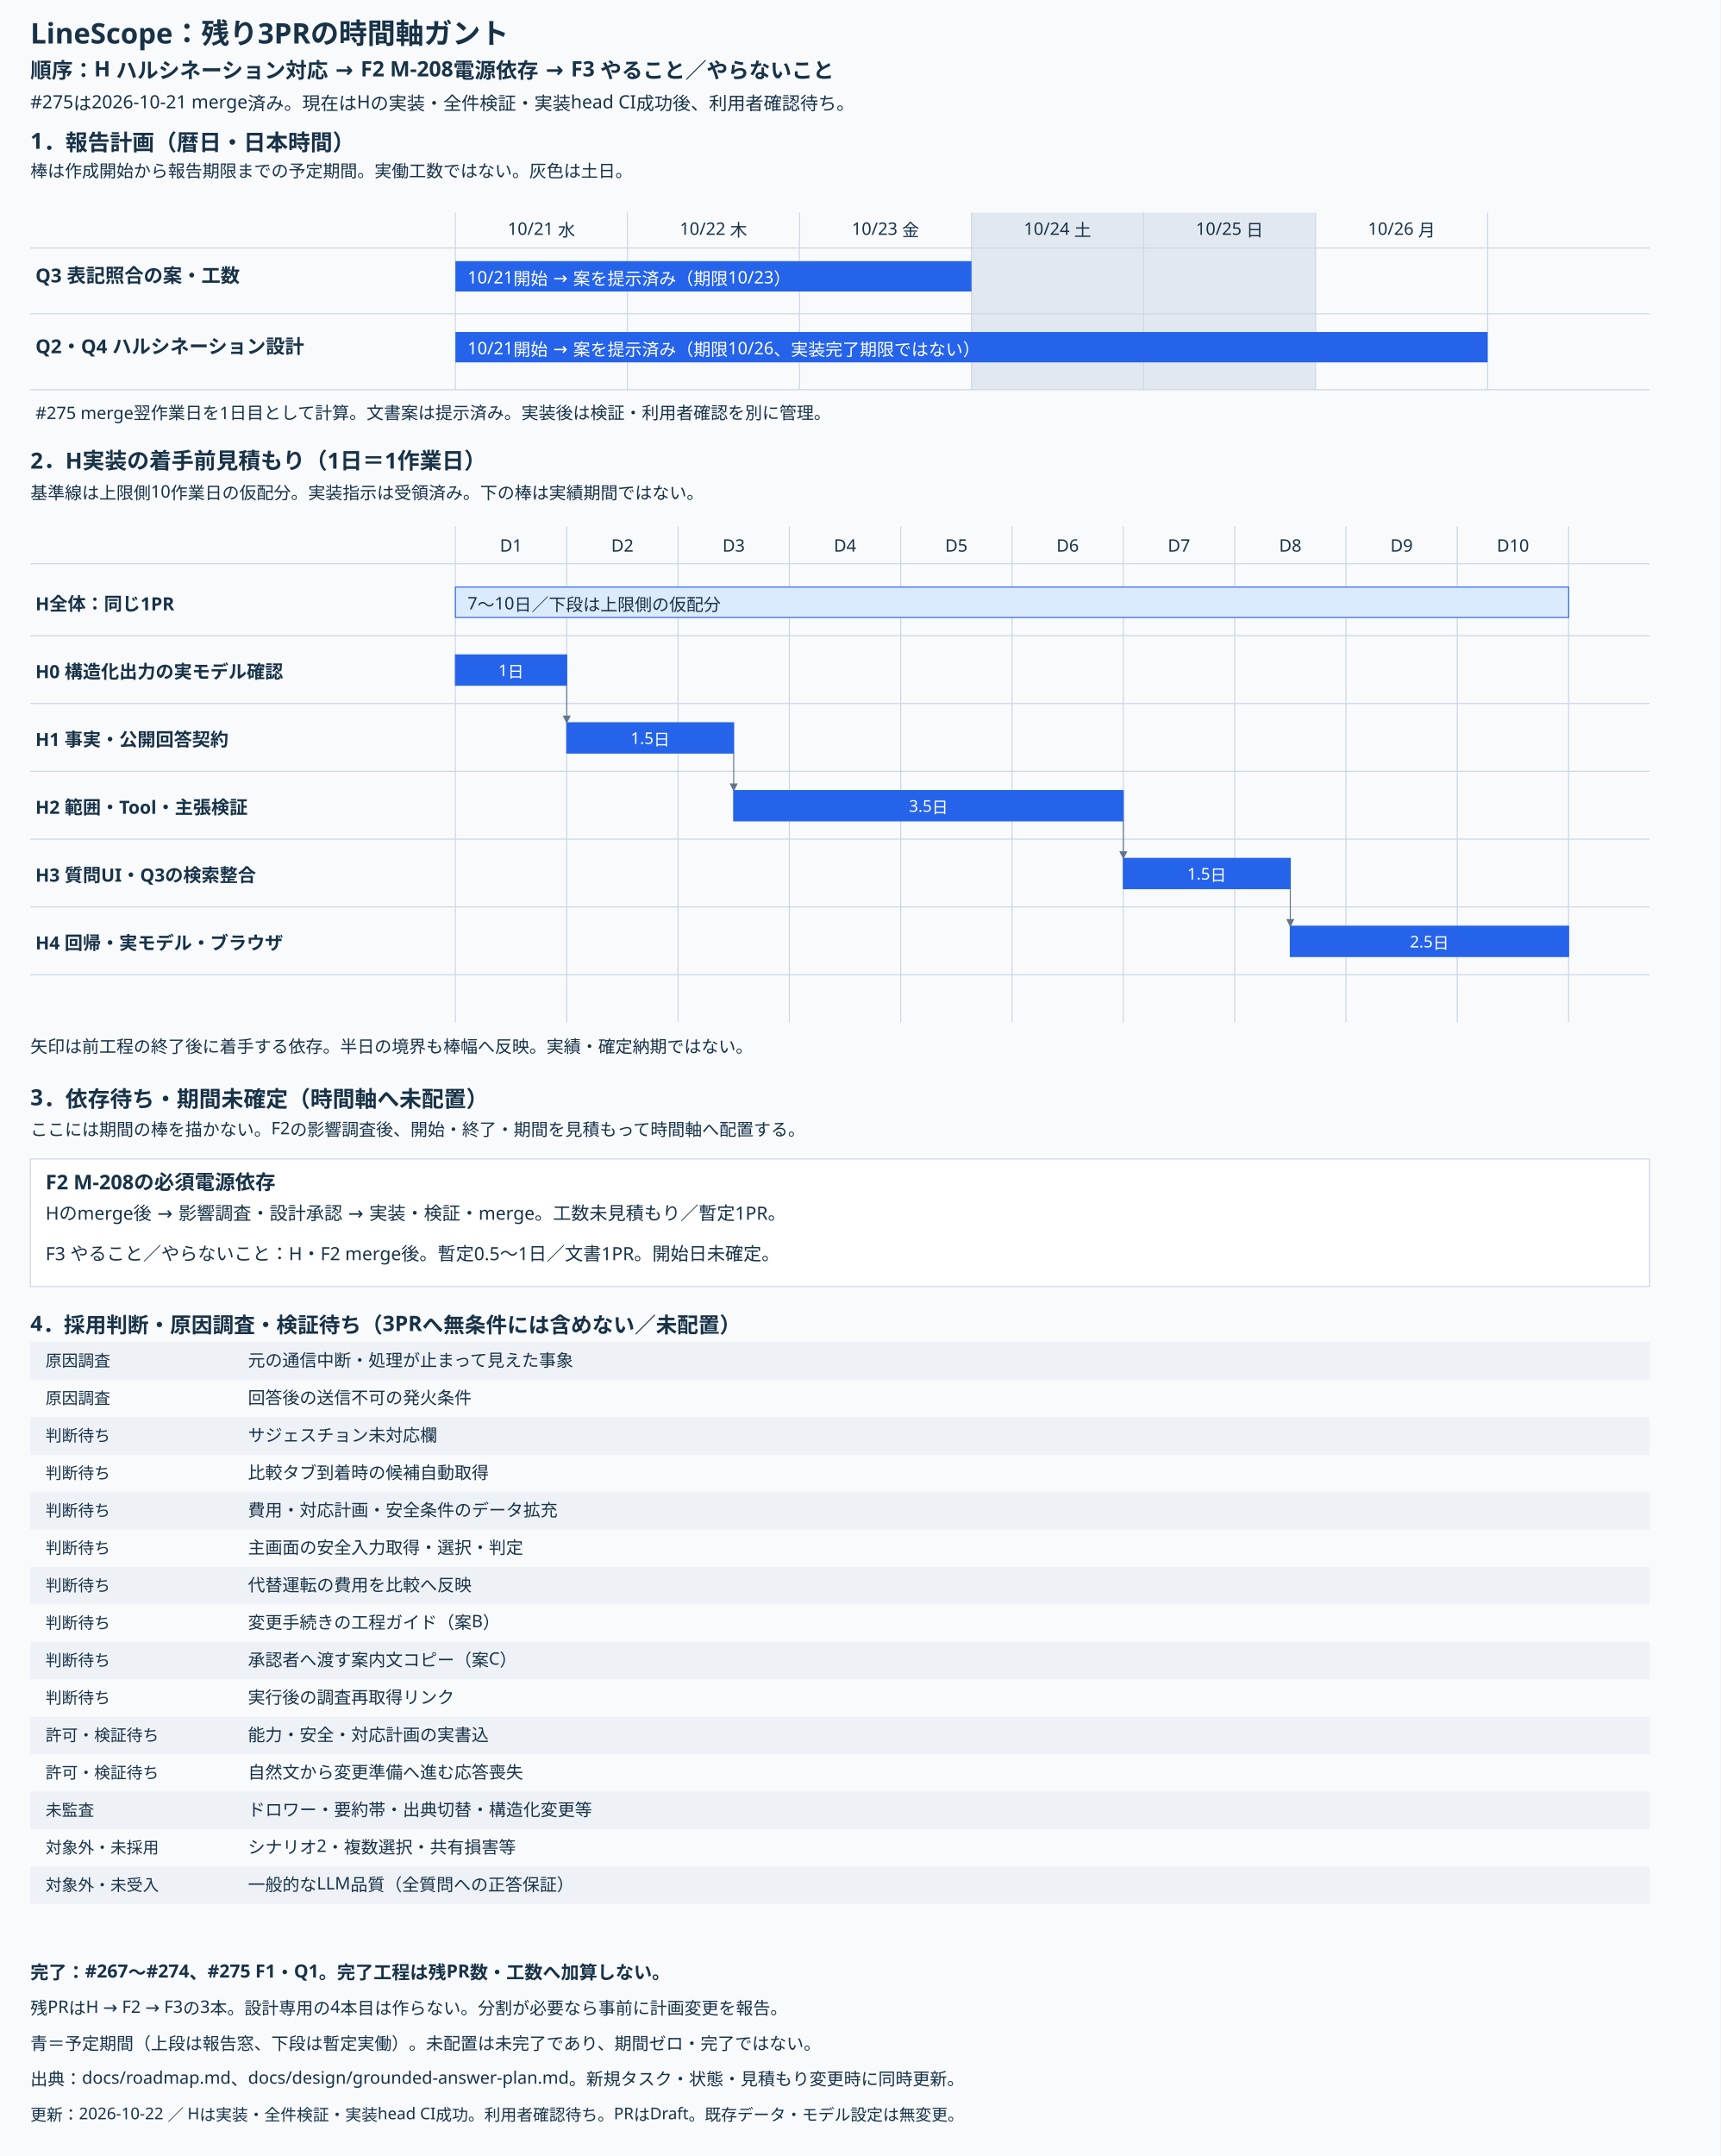
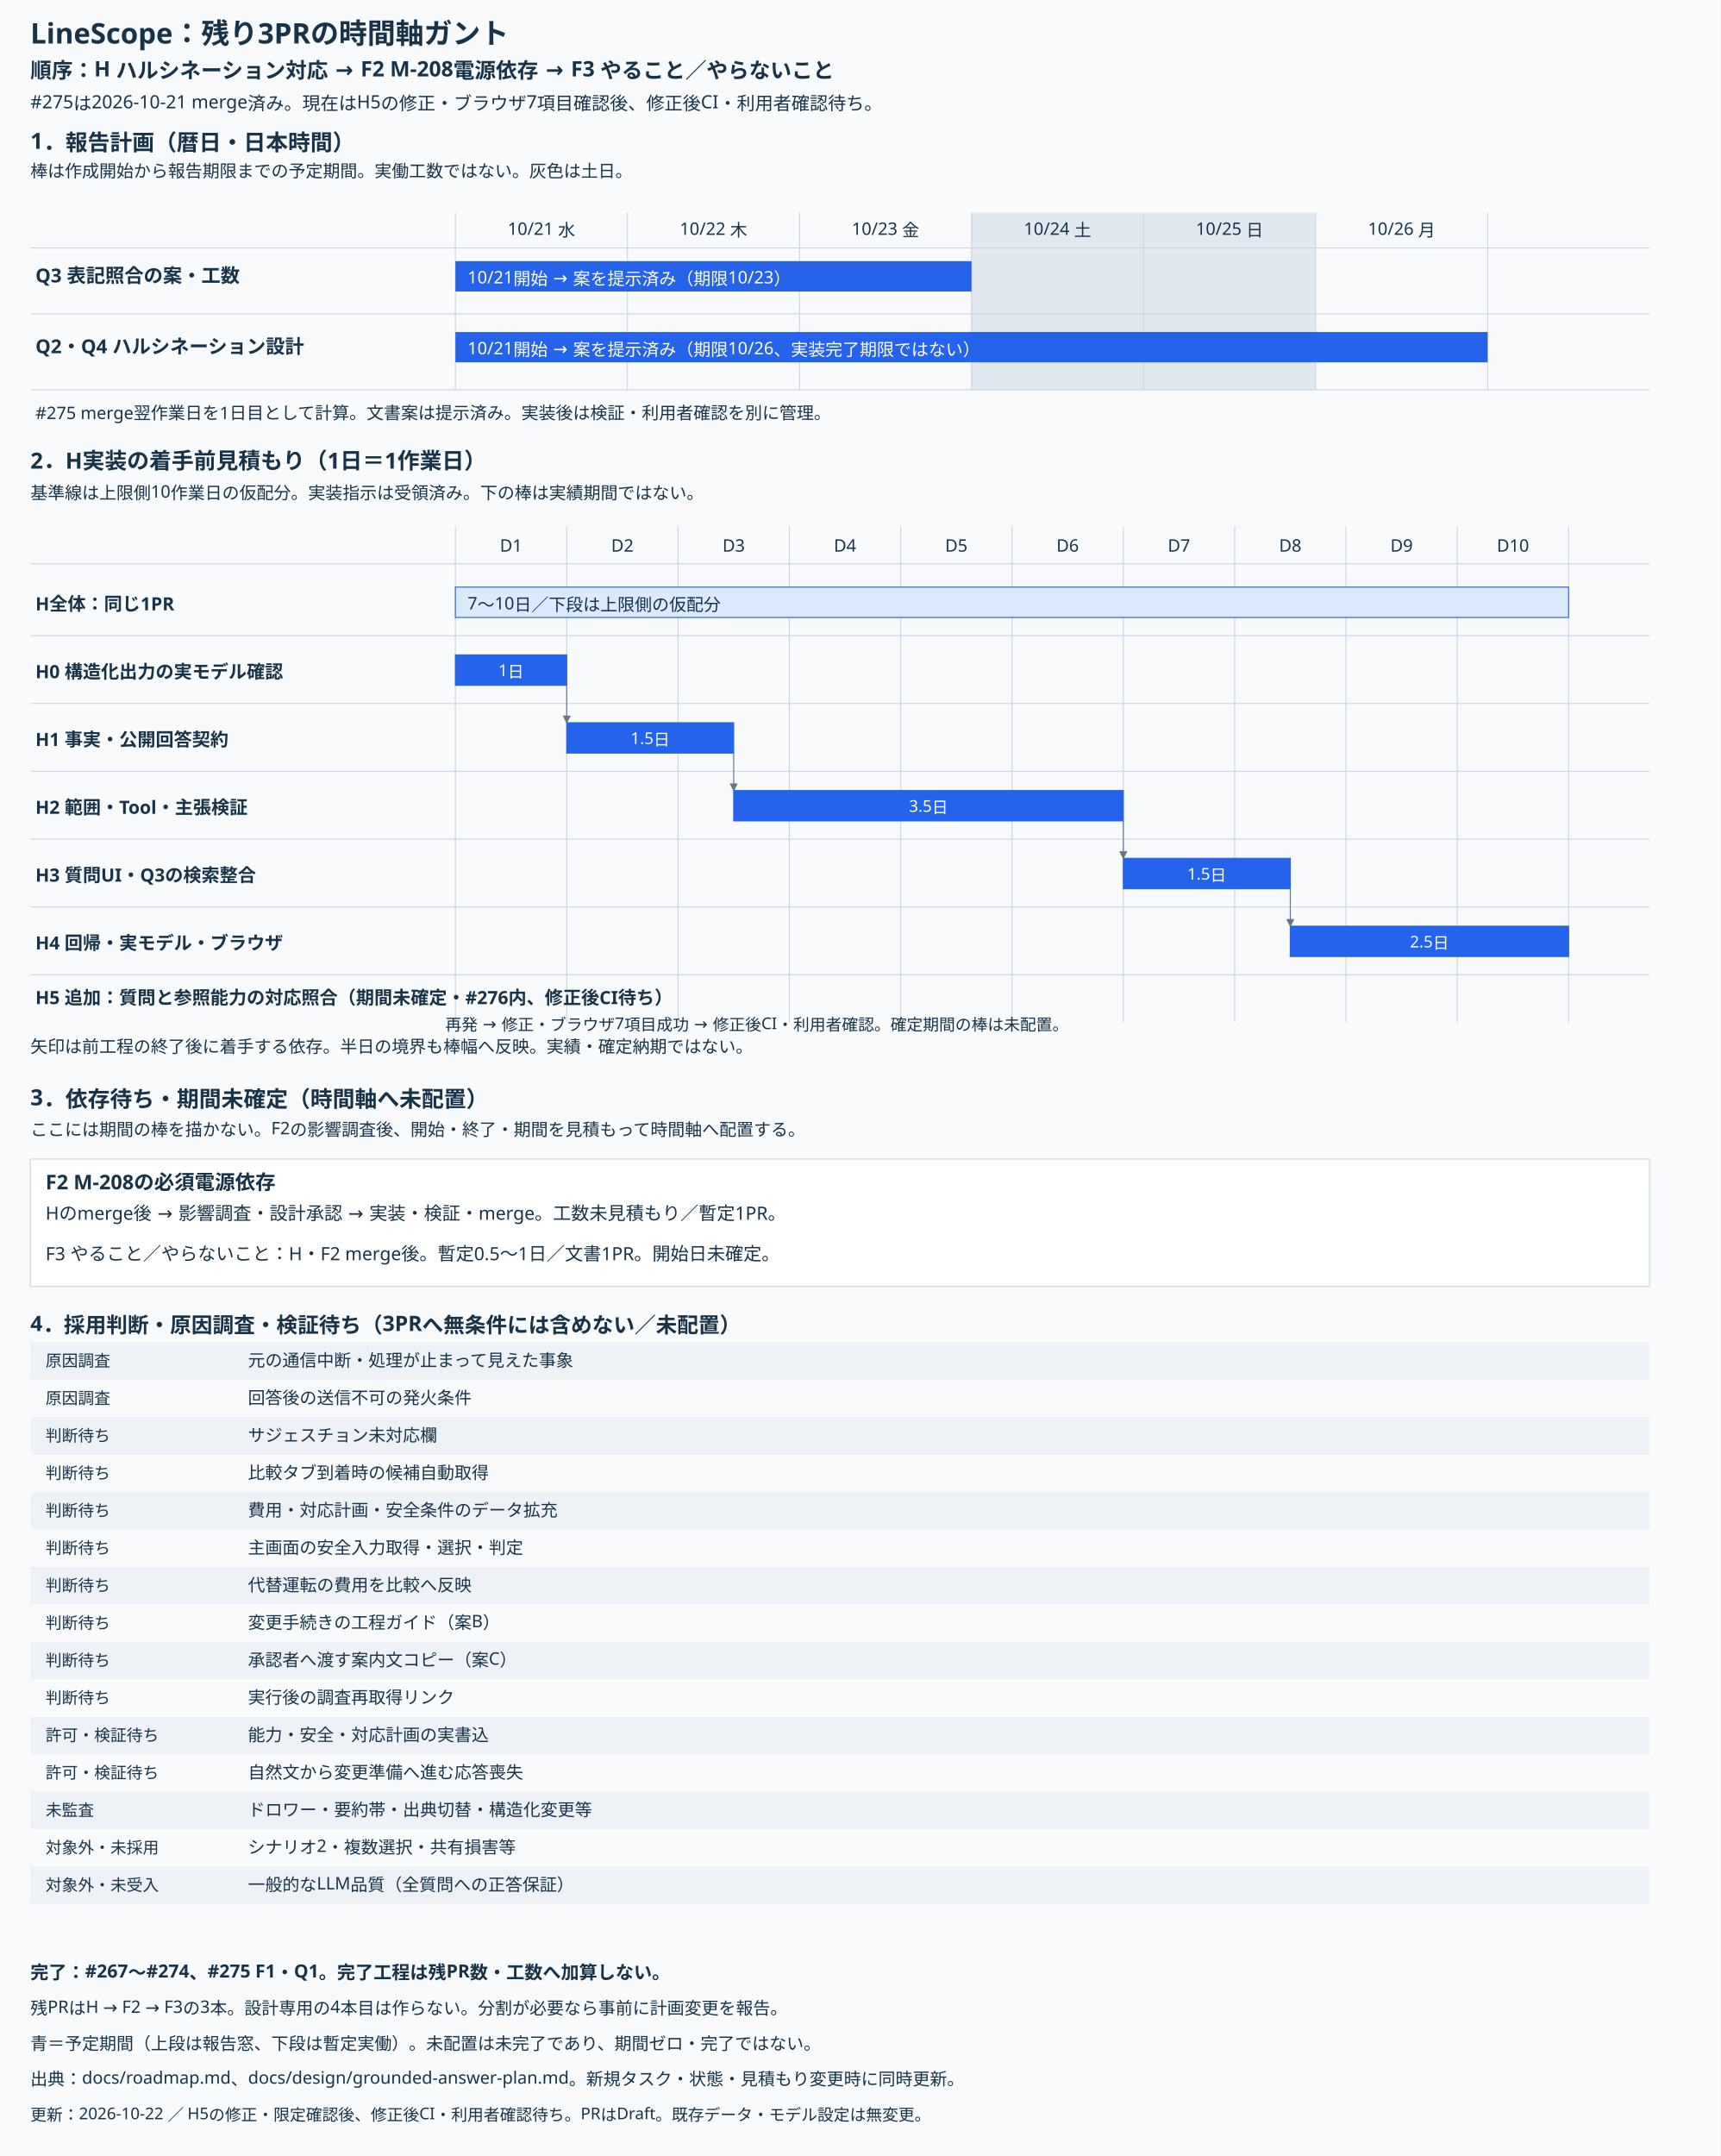
<svg xmlns="http://www.w3.org/2000/svg" width="1700" height="2130" viewBox="0 0 1700 2130" role="img" aria-labelledby="title desc">
  <defs>
    <marker id="arrow" markerWidth="8" markerHeight="8" refX="7" refY="4" orient="auto">
      <path d="M0 0L8 4L0 8" fill="#64748b" />
    </marker>
  </defs>
  <rect width="1700" height="2130" fill="#f8fafc" />
  <g font-family="sans-serif" fill="#183247">
    <text x="30" y="43" font-size="28" font-weight="bold">LineScope：残り3PRの時間軸ガント</text>
    <text x="30" y="77" font-size="21" font-weight="bold">順序：H ハルシネーション対応 → F2 M-208電源依存 → F3 やること／やらないこと</text>
-     <text x="30" y="107" font-size="18">#275は2026-10-21 merge済み。現在はHの実装・全件検証・実装head CI成功後、利用者確認待ち。</text>
+     <text x="30" y="107" font-size="18">#275は2026-10-21 merge済み。現在はH5の修正・ブラウザ7項目確認後、修正後CI・利用者確認待ち。</text>
    <text x="30" y="147" font-size="22" font-weight="bold">1．報告計画（暦日・日本時間）</text>
    <text x="30" y="175" font-size="17">棒は作成開始から報告期限までの予定期間。実働工数ではない。灰色は土日。</text>
    <path d="M450 210L450 385" fill="none" stroke="#cbd5e1" />
    <text x="535.0" y="232" font-size="17" text-anchor="middle">10/21 水</text>
    <path d="M620 210L620 385" fill="none" stroke="#cbd5e1" />
    <text x="705.0" y="232" font-size="17" text-anchor="middle">10/22 木</text>
    <path d="M790 210L790 385" fill="none" stroke="#cbd5e1" />
    <text x="875.0" y="232" font-size="17" text-anchor="middle">10/23 金</text>
    <rect x="960" y="210" width="170" height="175" fill="#e2e8f0" />
    <path d="M960 210L960 385" fill="none" stroke="#cbd5e1" />
    <text x="1045.0" y="232" font-size="17" text-anchor="middle">10/24 土</text>
    <rect x="1130" y="210" width="170" height="175" fill="#e2e8f0" />
    <path d="M1130 210L1130 385" fill="none" stroke="#cbd5e1" />
    <text x="1215.0" y="232" font-size="17" text-anchor="middle">10/25 日</text>
    <path d="M1300 210L1300 385" fill="none" stroke="#cbd5e1" />
    <text x="1385.0" y="232" font-size="17" text-anchor="middle">10/26 月</text>
    <path d="M1470 210L1470 385" fill="none" stroke="#cbd5e1" />
    <path d="M30 245L1630 245" fill="none" stroke="#cbd5e1" />
    <path d="M30 310L1630 310" fill="none" stroke="#cbd5e1" />
    <path d="M30 385L1630 385" fill="none" stroke="#cbd5e1" />
    <text x="35" y="279" font-size="19" font-weight="bold">Q3 表記照合の案・工数</text>
    <rect x="450" y="258" width="510" height="30" fill="#2563eb" />
    <text x="462" y="280" font-size="17" fill="white">10/21開始 → 案を提示済み（期限10/23）</text>
    <text x="35" y="349" font-size="19" font-weight="bold">Q2・Q4 ハルシネーション設計</text>
    <rect x="450" y="328" width="1020" height="30" fill="#2563eb" />
    <text x="462" y="350" font-size="17" fill="white">10/21開始 → 案を提示済み（期限10/26、実装完了期限ではない）</text>
    <text x="35" y="414" font-size="17">#275 merge翌作業日を1日目として計算。文書案は提示済み。実装後は検証・利用者確認を別に管理。</text>
    <text x="30" y="463" font-size="22" font-weight="bold">2．H実装の着手前見積もり（1日＝1作業日）</text>
    <text x="30" y="493" font-size="17">基準線は上限側10作業日の仮配分。実装指示は受領済み。下の棒は実績期間ではない。</text>
    <path d="M450 520L450 1010" fill="none" stroke="#cbd5e1" />
    <path d="M560 520L560 1010" fill="none" stroke="#cbd5e1" />
    <path d="M670 520L670 1010" fill="none" stroke="#cbd5e1" />
    <path d="M780 520L780 1010" fill="none" stroke="#cbd5e1" />
    <path d="M890 520L890 1010" fill="none" stroke="#cbd5e1" />
    <path d="M1000 520L1000 1010" fill="none" stroke="#cbd5e1" />
    <path d="M1110 520L1110 1010" fill="none" stroke="#cbd5e1" />
    <path d="M1220 520L1220 1010" fill="none" stroke="#cbd5e1" />
    <path d="M1330 520L1330 1010" fill="none" stroke="#cbd5e1" />
    <path d="M1440 520L1440 1010" fill="none" stroke="#cbd5e1" />
    <path d="M1550 520L1550 1010" fill="none" stroke="#cbd5e1" />
    <text x="505.0" y="545" font-size="17" text-anchor="middle">D1</text>
    <text x="615.0" y="545" font-size="17" text-anchor="middle">D2</text>
    <text x="725.0" y="545" font-size="17" text-anchor="middle">D3</text>
    <text x="835.0" y="545" font-size="17" text-anchor="middle">D4</text>
    <text x="945.0" y="545" font-size="17" text-anchor="middle">D5</text>
    <text x="1055.0" y="545" font-size="17" text-anchor="middle">D6</text>
    <text x="1165.0" y="545" font-size="17" text-anchor="middle">D7</text>
    <text x="1275.0" y="545" font-size="17" text-anchor="middle">D8</text>
    <text x="1385.0" y="545" font-size="17" text-anchor="middle">D9</text>
    <text x="1495.0" y="545" font-size="17" text-anchor="middle">D10</text>
    <path d="M30 557L1630 557" fill="none" stroke="#cbd5e1" />
    <text x="35" y="603" font-size="18" font-weight="bold">H全体：同じ1PR</text>
    <rect x="450" y="580" width="1100" height="30" fill="#dbeafe" stroke="#2563eb" />
    <text x="462" y="602" font-size="17">7〜10日／下段は上限側の仮配分</text>
    <path d="M30 628L1630 628" fill="none" stroke="#cbd5e1" />
    <text x="35" y="670" font-size="18" font-weight="bold">H0 構造化出力の実モデル確認</text>
    <rect x="450" y="647" width="110" height="30" fill="#2563eb" stroke="#2563eb" />
    <text x="505.0" y="668" font-size="16" fill="white" text-anchor="middle">1日</text>
    <path d="M30 695L1630 695" fill="none" stroke="#cbd5e1" />
    <text x="35" y="737" font-size="18" font-weight="bold">H1 事実・公開回答契約</text>
    <rect x="560" y="714" width="165.0" height="30" fill="#2563eb" stroke="#2563eb" />
    <text x="642.5" y="735" font-size="16" fill="white" text-anchor="middle">1.5日</text>
    <path d="M560 677V706H560V714" fill="none" stroke="#64748b" marker-end="url(#arrow)" />
    <path d="M30 762L1630 762" fill="none" stroke="#cbd5e1" />
    <text x="35" y="804" font-size="18" font-weight="bold">H2 範囲・Tool・主張検証</text>
    <rect x="725.0" y="781" width="385.0" height="30" fill="#2563eb" stroke="#2563eb" />
    <text x="917.5" y="802" font-size="16" fill="white" text-anchor="middle">3.5日</text>
    <path d="M725.0 744V773H725.0V781" fill="none" stroke="#64748b" marker-end="url(#arrow)" />
    <path d="M30 829L1630 829" fill="none" stroke="#cbd5e1" />
    <text x="35" y="871" font-size="18" font-weight="bold">H3 質問UI・Q3の検索整合</text>
    <rect x="1110" y="848" width="165.0" height="30" fill="#2563eb" stroke="#2563eb" />
    <text x="1192.5" y="869" font-size="16" fill="white" text-anchor="middle">1.5日</text>
    <path d="M1110.0 811V840H1110V848" fill="none" stroke="#64748b" marker-end="url(#arrow)" />
    <path d="M30 896L1630 896" fill="none" stroke="#cbd5e1" />
    <text x="35" y="938" font-size="18" font-weight="bold">H4 回帰・実モデル・ブラウザ</text>
    <rect x="1275.0" y="915" width="275.0" height="30" fill="#2563eb" stroke="#2563eb" />
    <text x="1412.5" y="936" font-size="16" fill="white" text-anchor="middle">2.5日</text>
    <path d="M1275.0 878V907H1275.0V915" fill="none" stroke="#64748b" marker-end="url(#arrow)" />
    <path d="M30 963L1630 963" fill="none" stroke="#cbd5e1" />
+     <text x="35" y="992" font-size="18" font-weight="bold">H5 追加：質問と参照能力の対応照合（期間未確定・#276内、修正後CI待ち）</text>
+     <text x="440" y="1018" font-size="16">再発 → 修正・ブラウザ7項目成功 → 修正後CI・利用者確認。確定期間の棒は未配置。</text>
    <text x="30" y="1040" font-size="17">矢印は前工程の終了後に着手する依存。半日の境界も棒幅へ反映。実績・確定納期ではない。</text>
    <text x="30" y="1092" font-size="22" font-weight="bold">3．依存待ち・期間未確定（時間軸へ未配置）</text>
    <text x="30" y="1122" font-size="17">ここには期間の棒を描かない。F2の影響調査後、開始・終了・期間を見積もって時間軸へ配置する。</text>
    <rect x="30" y="1145" width="1600" height="126" fill="white" stroke="#cbd5e1" />
    <text x="45" y="1175" font-size="20" font-weight="bold">F2 M-208の必須電源依存</text>
    <text x="45" y="1205" font-size="18">Hのmerge後 → 影響調査・設計承認 → 実装・検証・merge。工数未見積もり／暫定1PR。</text>
    <text x="45" y="1245" font-size="18">F3 やること／やらないこと：H・F2 merge後。暫定0.5〜1日／文書1PR。開始日未確定。</text>
    <text x="30" y="1315" font-size="21" font-weight="bold">4．採用判断・原因調査・検証待ち（3PRへ無条件には含めない／未配置）</text>
    <rect x="30" y="1326" width="1600" height="37" fill="#eef2f7" />
    <text x="45" y="1350" font-size="16">原因調査</text>
    <text x="245" y="1350" font-size="17">元の通信中断・処理が止まって見えた事象</text>
    <text x="45" y="1387" font-size="16">原因調査</text>
    <text x="245" y="1387" font-size="17">回答後の送信不可の発火条件</text>
    <rect x="30" y="1400" width="1600" height="37" fill="#eef2f7" />
    <text x="45" y="1424" font-size="16">判断待ち</text>
    <text x="245" y="1424" font-size="17">サジェスチョン未対応欄</text>
    <text x="45" y="1461" font-size="16">判断待ち</text>
    <text x="245" y="1461" font-size="17">比較タブ到着時の候補自動取得</text>
    <rect x="30" y="1474" width="1600" height="37" fill="#eef2f7" />
    <text x="45" y="1498" font-size="16">判断待ち</text>
    <text x="245" y="1498" font-size="17">費用・対応計画・安全条件のデータ拡充</text>
    <text x="45" y="1535" font-size="16">判断待ち</text>
    <text x="245" y="1535" font-size="17">主画面の安全入力取得・選択・判定</text>
    <rect x="30" y="1548" width="1600" height="37" fill="#eef2f7" />
    <text x="45" y="1572" font-size="16">判断待ち</text>
    <text x="245" y="1572" font-size="17">代替運転の費用を比較へ反映</text>
    <text x="45" y="1609" font-size="16">判断待ち</text>
    <text x="245" y="1609" font-size="17">変更手続きの工程ガイド（案B）</text>
    <rect x="30" y="1622" width="1600" height="37" fill="#eef2f7" />
    <text x="45" y="1646" font-size="16">判断待ち</text>
    <text x="245" y="1646" font-size="17">承認者へ渡す案内文コピー（案C）</text>
    <text x="45" y="1683" font-size="16">判断待ち</text>
    <text x="245" y="1683" font-size="17">実行後の調査再取得リンク</text>
    <rect x="30" y="1696" width="1600" height="37" fill="#eef2f7" />
    <text x="45" y="1720" font-size="16">許可・検証待ち</text>
    <text x="245" y="1720" font-size="17">能力・安全・対応計画の実書込</text>
    <text x="45" y="1757" font-size="16">許可・検証待ち</text>
    <text x="245" y="1757" font-size="17">自然文から変更準備へ進む応答喪失</text>
    <rect x="30" y="1770" width="1600" height="37" fill="#eef2f7" />
    <text x="45" y="1794" font-size="16">未監査</text>
    <text x="245" y="1794" font-size="17">ドロワー・要約帯・出典切替・構造化変更等</text>
    <text x="45" y="1831" font-size="16">対象外・未採用</text>
    <text x="245" y="1831" font-size="17">シナリオ2・複数選択・共有損害等</text>
    <rect x="30" y="1844" width="1600" height="37" fill="#eef2f7" />
    <text x="45" y="1868" font-size="16">対象外・未受入</text>
    <text x="245" y="1868" font-size="17">一般的なLLM品質（全質問への正答保証）</text>
    <text x="30" y="1955" font-size="18" font-weight="bold">完了：#267〜#274、#275 F1・Q1。完了工程は残PR数・工数へ加算しない。</text>
    <text x="30" y="1990" font-size="17">残PRはH → F2 → F3の3本。設計専用の4本目は作らない。分割が必要なら事前に計画変更を報告。</text>
    <text x="30" y="2025" font-size="17">青＝予定期間（上段は報告窓、下段は暫定実働）。未配置は未完了であり、期間ゼロ・完了ではない。</text>
    <text x="30" y="2060" font-size="17">出典：docs/roadmap.md、docs/design/grounded-answer-plan.md。新規タスク・状態・見積もり変更時に同時更新。</text>
-     <text x="30" y="2095" font-size="16">更新：2026-10-22 ／ Hは実装・全件検証・実装head CI成功。利用者確認待ち。PRはDraft。既存データ・モデル設定は無変更。</text>
+     <text x="30" y="2095" font-size="16">更新：2026-10-22 ／ H5の修正・限定確認後、修正後CI・利用者確認待ち。PRはDraft。既存データ・モデル設定は無変更。</text>
  </g>
</svg>
